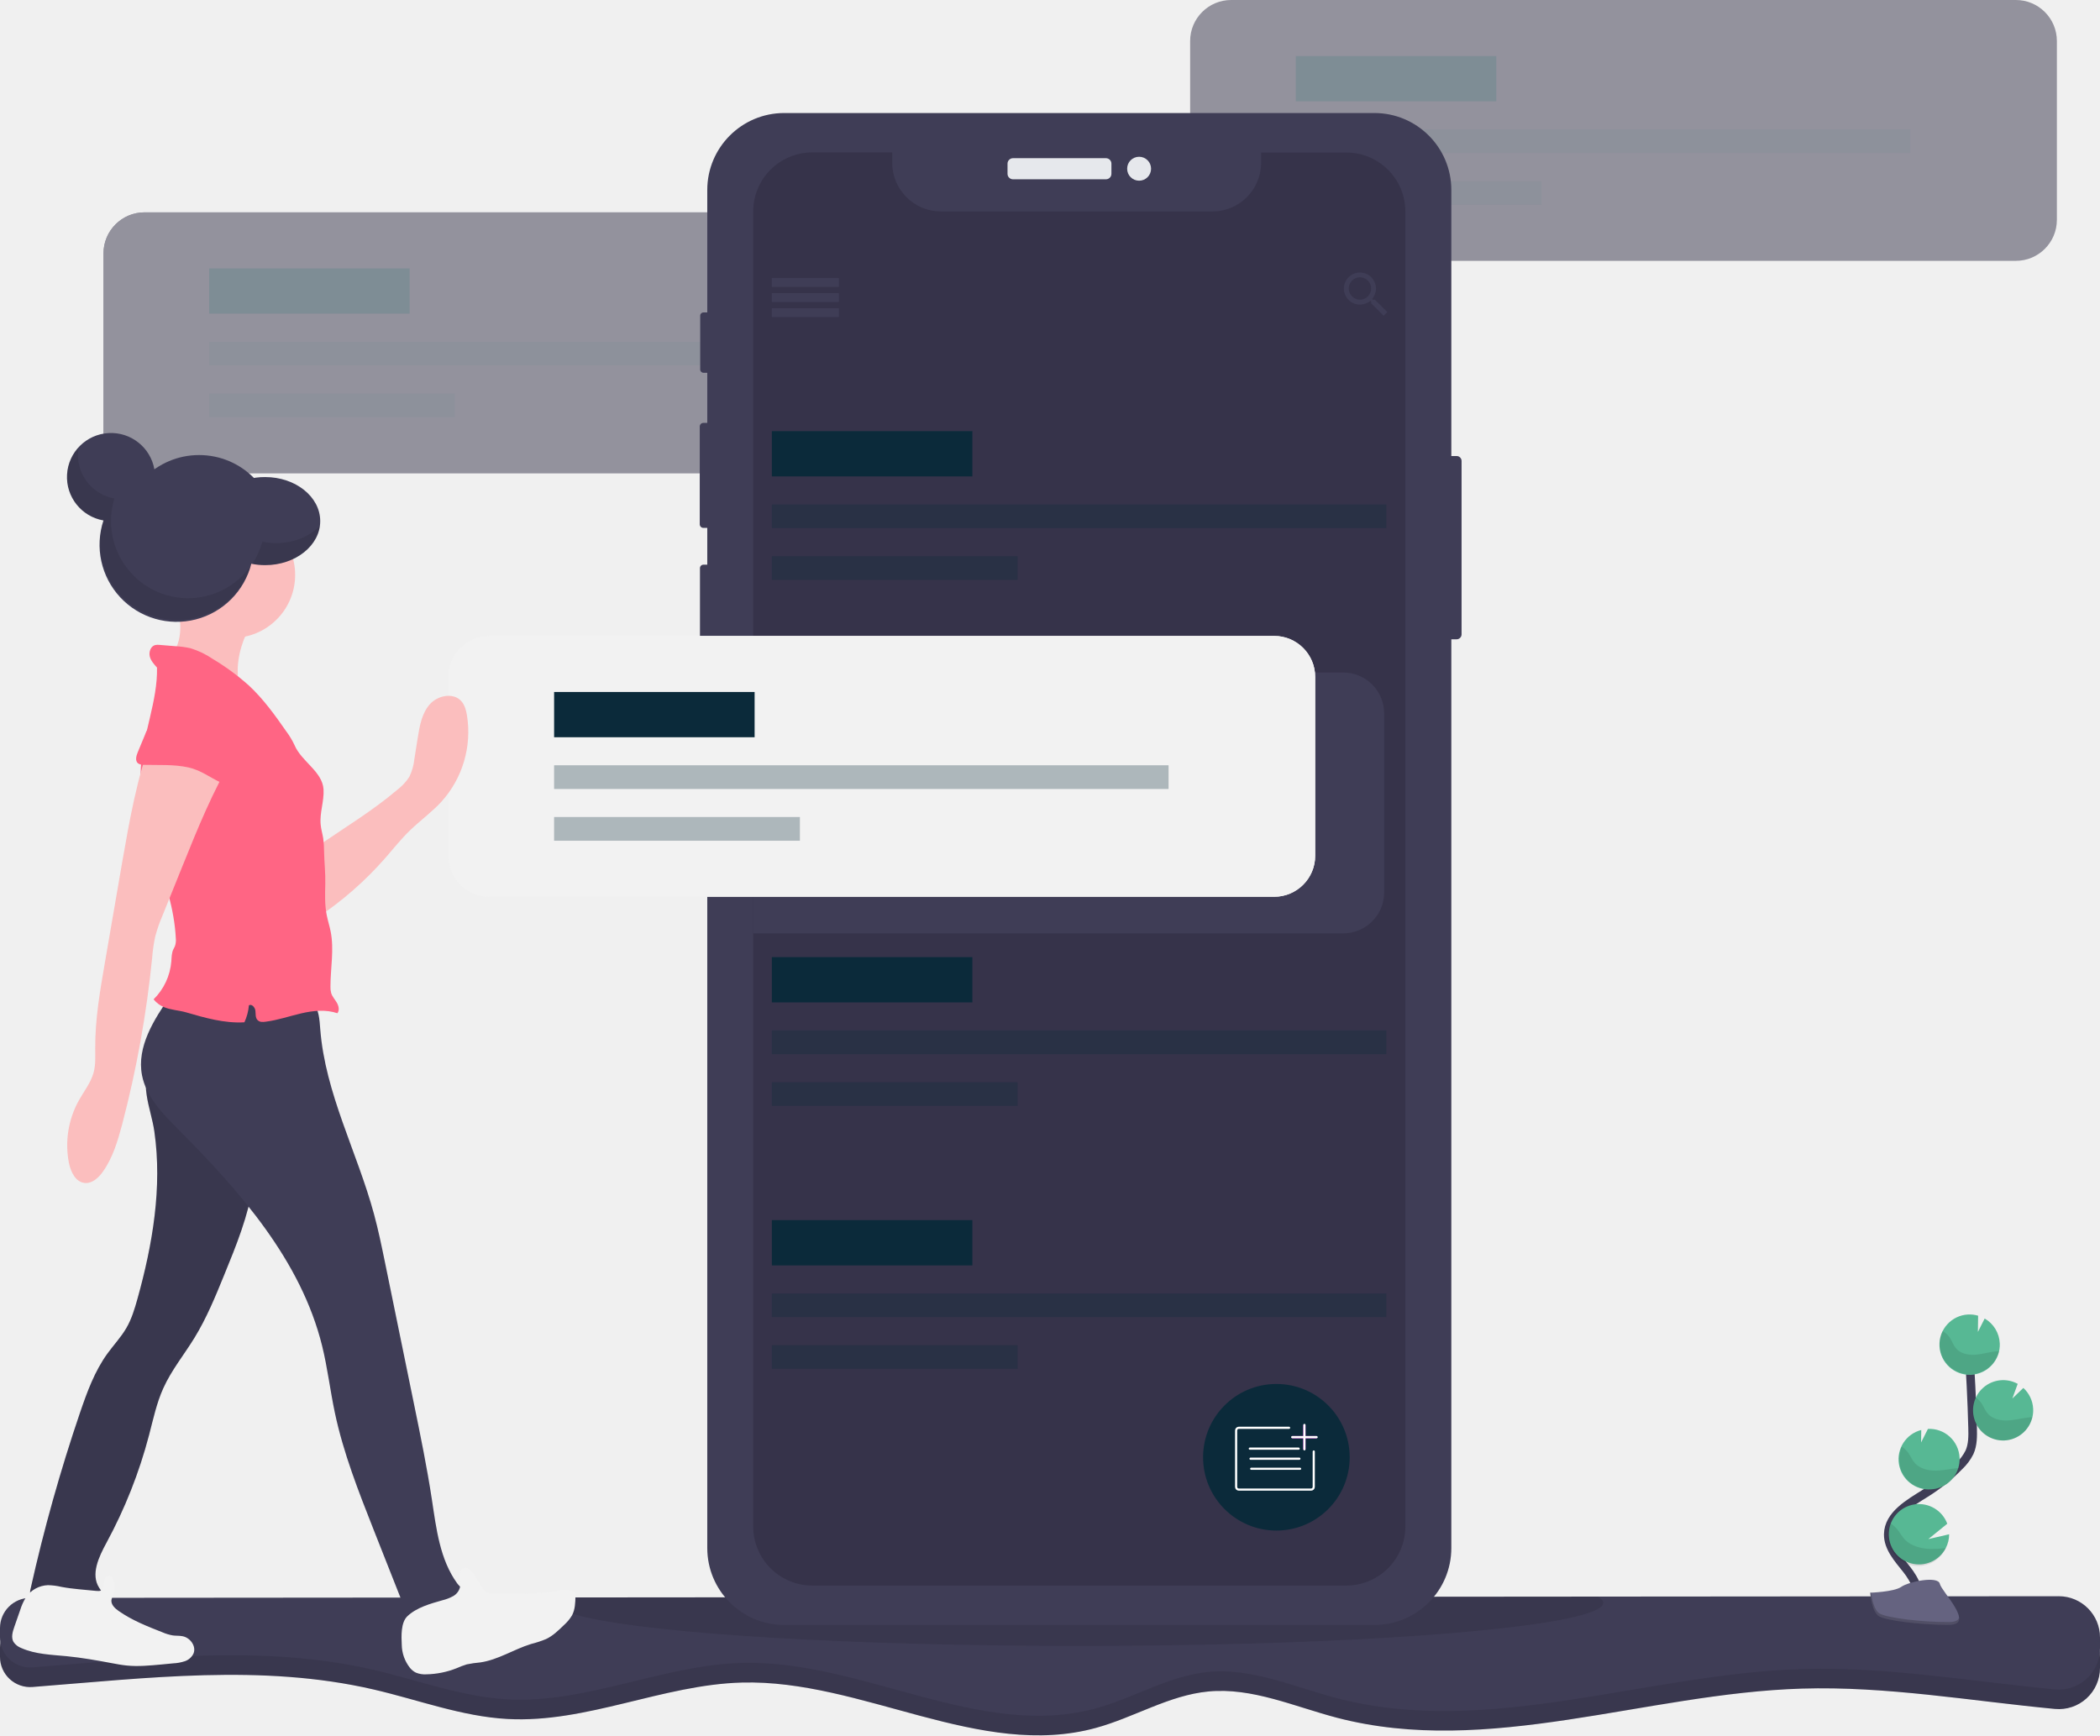
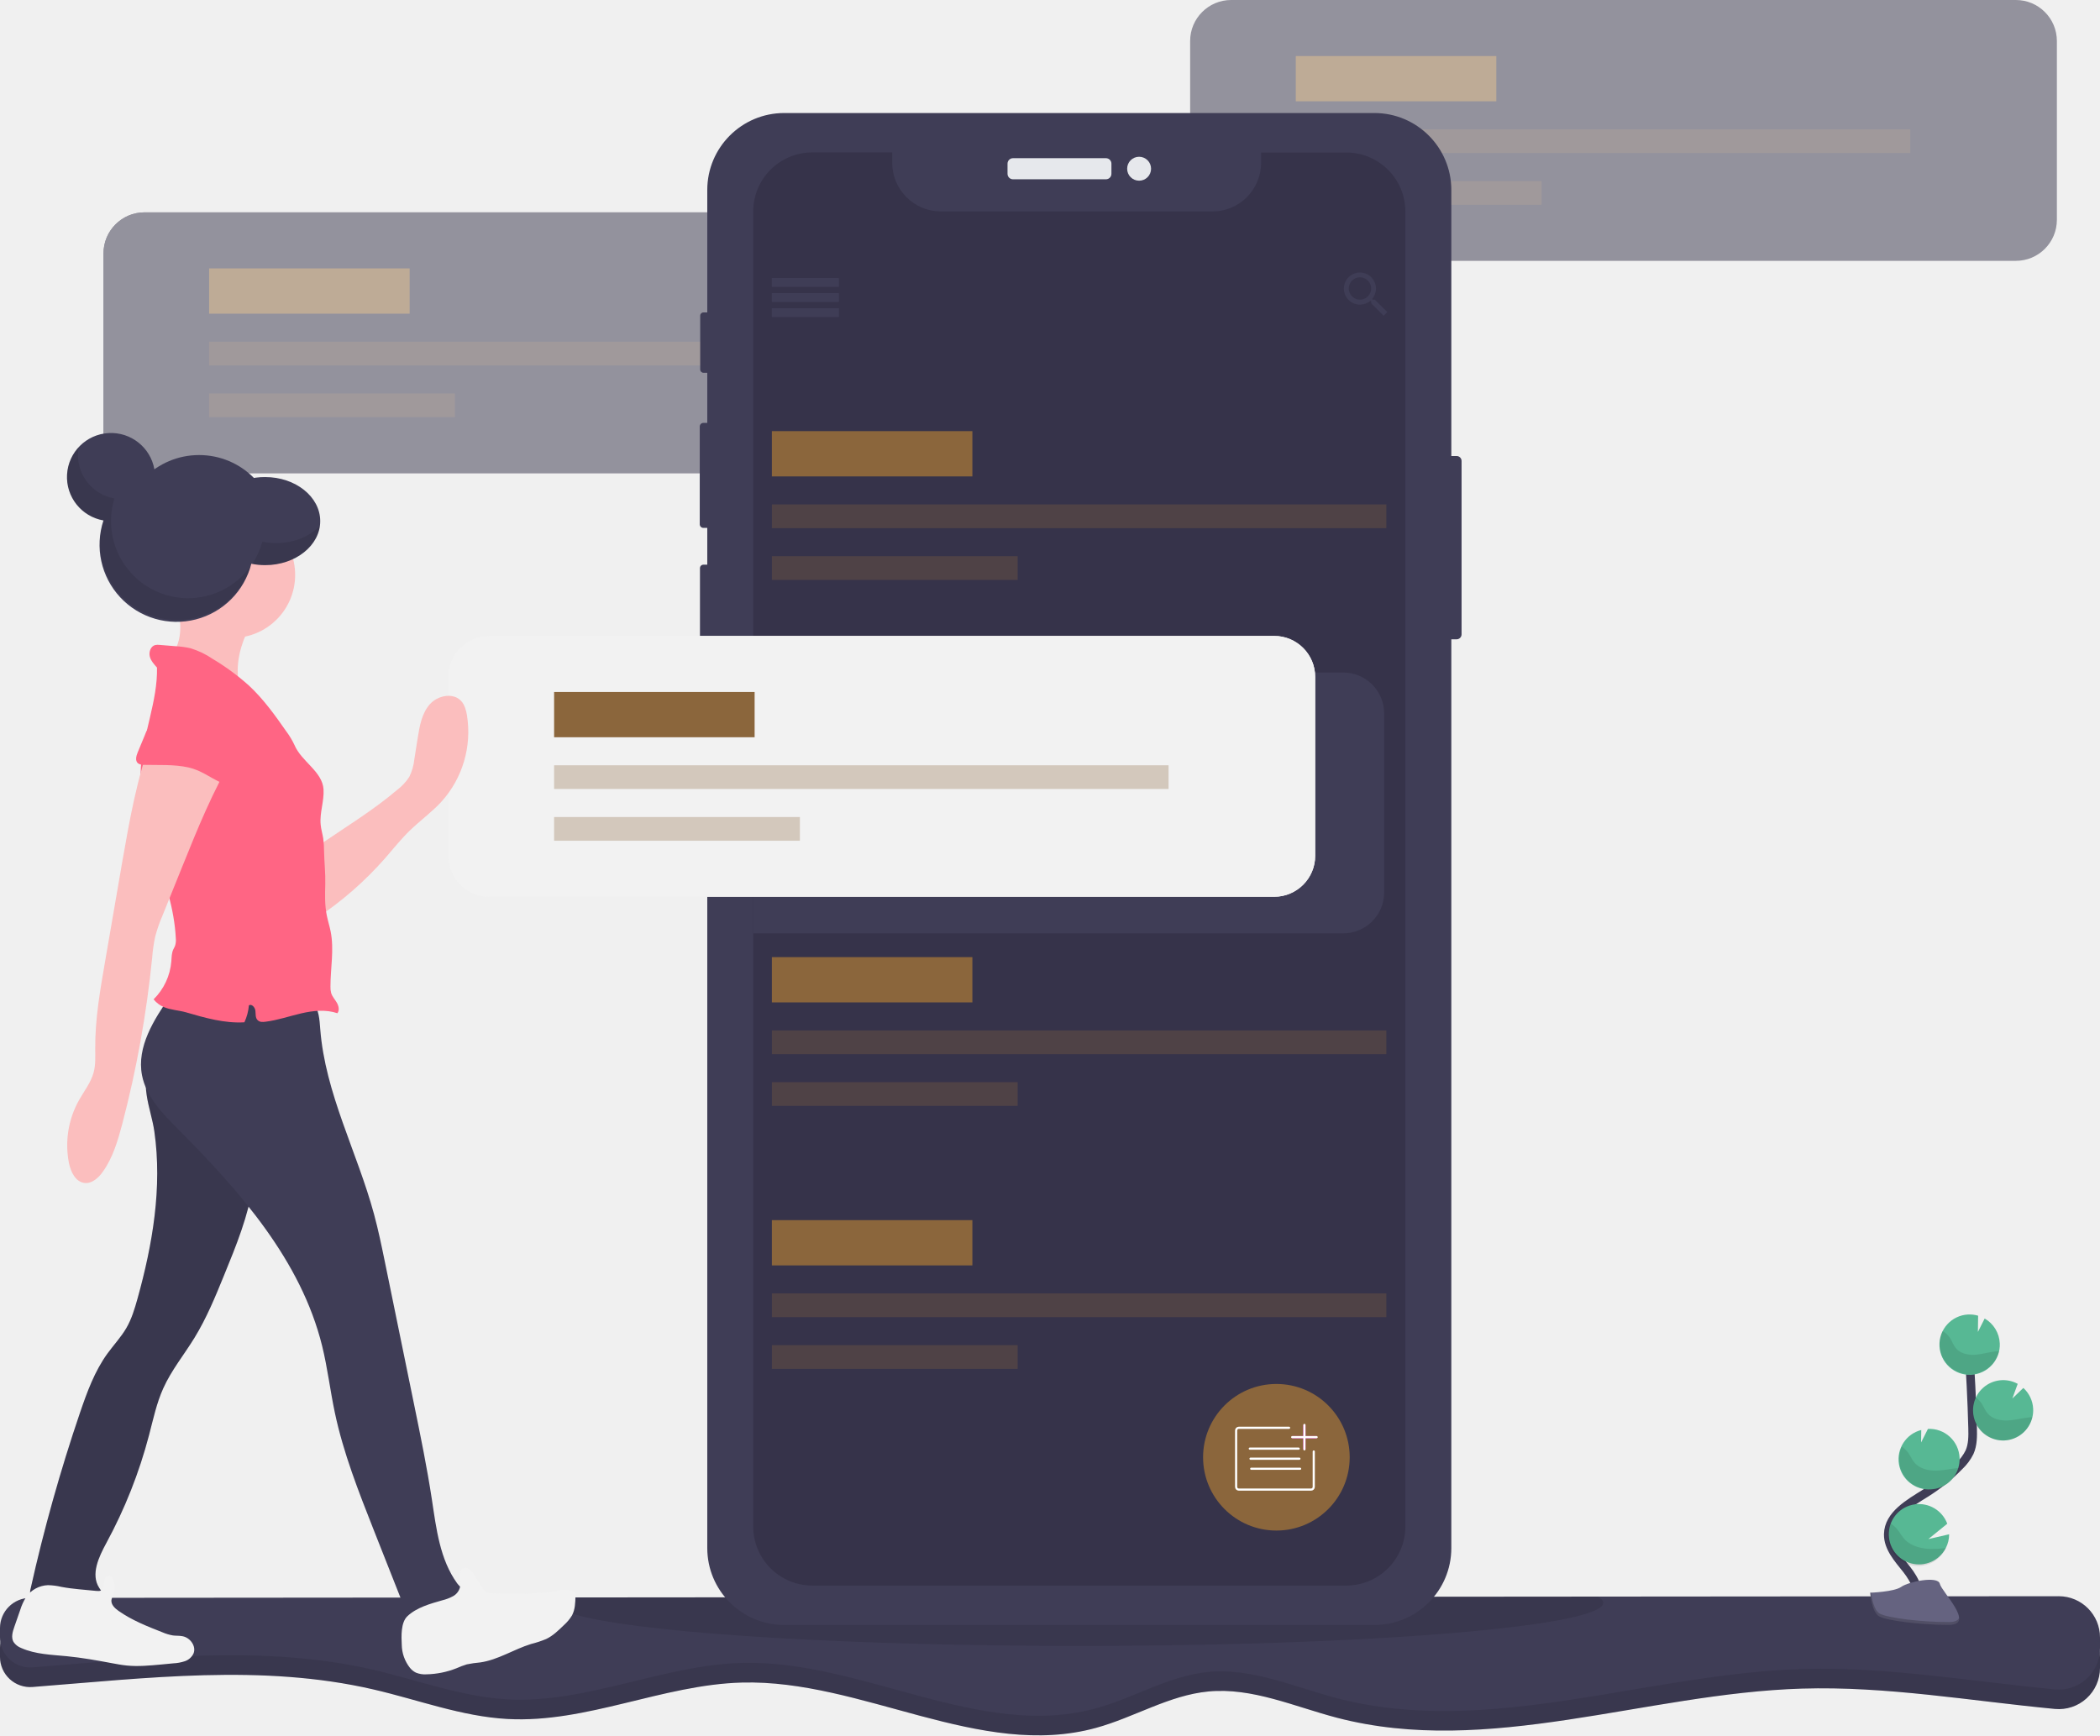
<svg xmlns="http://www.w3.org/2000/svg" data-name="Layer 1" width="974" height="805.02" viewBox="0 0 974 805.02">
  <path d="M974 768.75v5a19.11 19.11 0 01-20.91 19c-39.15-3.72-78.12-10.64-117.4-9.43-72.42 2.21-145.44 31.83-215.54 13.53-19.77-5.16-39.32-14.13-59.66-12.2-18.25 1.73-34.49 12.05-52.17 16.89C454.55 816.3 399.8 779 344.06 780.51c-36.74 1-71.92 18.89-108.62 16.9-21.27-1.14-41.53-8.92-62.28-13.71-51.66-11.94-104.86-5.27-158.09-1.13A14 14 0 010 768.64v-4.28a14 14 0 0114-14l940.92-.76A19.11 19.11 0 01974 768.75z" fill="#3f3d56" />
  <path d="M974 768.75v5a19.11 19.11 0 01-20.91 19c-39.15-3.72-78.12-10.64-117.4-9.43-72.42 2.21-145.44 31.83-215.54 13.53-19.77-5.16-39.32-14.13-59.66-12.2-18.25 1.73-34.49 12.05-52.17 16.89C454.55 816.3 399.8 779 344.06 780.51c-36.74 1-71.92 18.89-108.62 16.9-21.27-1.14-41.53-8.92-62.28-13.71-51.66-11.94-104.86-5.27-158.09-1.13A14 14 0 010 768.64v-4.28a14 14 0 0114-14l940.92-.76A19.11 19.11 0 01974 768.75z" opacity=".1" />
  <path d="M974 759.61v5a20.39 20.39 0 01-.11 2.08 19.11 19.11 0 01-20.8 17c-39.15-3.73-78.12-10.65-117.4-9.44-72.42 2.22-145.44 31.84-215.54 13.53-19.77-5.16-39.32-14.13-59.66-12.2-18.25 1.73-34.49 12.05-52.17 16.9-53.77 14.72-108.52-22.58-164.26-21.08-36.74 1-71.92 18.89-108.62 16.91-21.27-1.15-41.53-8.92-62.28-13.72-51.65-11.93-104.86-5.26-158.09-1.12a14 14 0 01-14.86-11.5 13.7 13.7 0 01-.21-2.46v-4.28a14 14 0 0114-14l235.83-.19 481.81-.4 223.28-.18A19.11 19.11 0 01974 759.61z" fill="#3f3d56" />
  <path d="M743.59 743.51c0 2.21-4.36 4.33-12.4 6.32-32.19 7.95-123.19 13.68-230.6 13.68-105.67 0-195.58-5.55-229-13.31-9-2.09-14-4.34-14-6.69 0-.82.6-1.63 1.78-2.43l481.81-.4c1.59.93 2.41 1.83 2.41 2.83z" opacity=".1" />
  <g opacity=".5">
    <rect x="552" width="402" height="121" rx="19.03" fill="#36334a" />
-     <path fill="#0b2a3a" d="M601 26h93v21h-93z" />
-     <path fill="#0b2a3a" opacity=".3" d="M601 60h285v11H601zm0 24h114v11H601z" />
+     <path fill="#8b663c" d="M601 26h93v21h-93z" />
+     <path fill="#8b663c" opacity=".3" d="M601 60h285v11H601zm0 24h114v11H601z" />
  </g>
  <g opacity=".5">
    <rect x="48" y="98.51" width="402" height="121" rx="19.03" fill="#36334a" />
    <path fill="#36334a" d="M97 124.51h93v21H97zm0 34h285v11H97zm0 24h114v11H97z" />
    <rect x="48" y="98.51" width="402" height="121" rx="19.03" fill="#36334a" />
-     <path fill="#0b2a3a" d="M97 124.51h93v21H97z" />
-     <path fill="#0b2a3a" opacity=".3" d="M97 158.51h285v11H97zm0 24h114v11H97z" />
+     <path fill="#8b663c" d="M97 124.51h93v21H97z" />
+     <path fill="#8b663c" opacity=".3" d="M97 158.51h285v11H97zm0 24h114v11H97z" />
  </g>
  <rect x="667.58" y="211.54" width="10.31" height="85.02" rx="2.29" fill="#3f3d56" />
  <rect x="324.76" y="144.93" width="5.79" height="27.99" rx="1.5" fill="#3f3d56" />
  <rect x="324.55" y="196.17" width="6.52" height="48.72" rx="1.69" fill="#3f3d56" />
  <rect x="324.65" y="261.94" width="6.21" height="49.14" rx="1.61" fill="#3f3d56" />
  <rect x="328.04" y="52.43" width="345.1" height="701.37" rx="35.69" fill="#3f3d56" />
  <rect x="467.3" y="73.38" width="48.19" height="9.79" rx="2.54" fill="#e6e8ec" />
  <circle cx="528.33" cy="78.27" r="5.55" fill="#e6e8ec" />
  <path d="M651.83 98.11v610a27.41 27.41 0 01-27.41 27.4H376.76a27.41 27.41 0 01-27.41-27.4v-610a27.41 27.41 0 0127.41-27.41h37.06v4.81a22.58 22.58 0 0022.57 22.57h126a22.57 22.57 0 0022.52-22.57v-4.76h39.51a27.41 27.41 0 0127.41 27.36z" fill="#36334a" />
  <path fill="#3f3d56" d="M358 129h31v4h-31zm0 7h31v4h-31zm0 7h31v4h-31z" />
  <path fill="#3f3d56" d="M358 129h31v4h-31zm0 7h31v4h-31zm0 7h31v4h-31zm279.66-4h-.91l-.35-.29a7.61 7.61 0 001.78-4.89 7.44 7.44 0 10-7.4 7.48 7.73 7.73 0 004.88-1.78l.34.29v.92l5.74 5.75 1.72-1.72zm-6.88 0a5.18 5.18 0 115.16-5.18 5.15 5.15 0 01-5.16 5.18z" />
-   <path fill="#0b2a3a" d="M358 200h93v21h-93z" />
-   <path fill="#0b2a3a" opacity=".3" d="M358 234h285v11H358zm0 24h114v11H358z" />
-   <path fill="#0b2a3a" d="M358 444h93v21h-93z" />
-   <path fill="#0b2a3a" opacity=".3" d="M358 478h285v11H358zm0 24h114v11H358z" />
-   <path fill="#0b2a3a" d="M358 566h93v21h-93z" />
-   <path fill="#0b2a3a" opacity=".3" d="M358 600h285v11H358zm0 24h114v11H358z" />
-   <circle cx="592" cy="676" r="34" fill="#0b2a3a" />
+   <path fill="#8b663c" d="M358 200h93v21h-93z" />
+   <path fill="#8b663c" opacity=".3" d="M358 234h285v11H358zm0 24h114v11H358z" />
+   <path fill="#8b663c" d="M358 444h93v21h-93z" />
+   <path fill="#8b663c" opacity=".3" d="M358 478h285v11H358zm0 24h114v11H358z" />
+   <path fill="#8b663c" d="M358 566h93v21h-93z" />
+   <path fill="#8b663c" opacity=".3" d="M358 600h285v11H358zm0 24h114v11H358z" />
+   <circle cx="592" cy="676" r="34" fill="#8b663c" />
  <path d="M609.33 673.32v16.43a1.25 1.25 0 01-1.25 1.25h-33.5a1.25 1.25 0 01-1.25-1.25v-26.17a1.25 1.25 0 011.25-1.25h23.31M579.67 672h22.66M580 676.67h22.67m-22.34 4.66H603" fill="none" stroke="#fff" stroke-linecap="round" stroke-miterlimit="10" />
  <path fill="none" stroke="#f0f" stroke-miterlimit="10" d="M605 661v11.33m5.67-5.66h-11.34" />
  <path fill="none" stroke="#fff" stroke-linecap="round" stroke-miterlimit="10" d="M605 661v11.33m5.67-5.66h-11.34" />
  <path d="M888.6 745.17c3-5.51-.4-12.27-4.29-17.18s-8.61-10-8.51-16.29c.15-9 9.7-14.31 17.33-19.09a84 84 0 0015.56-12.51 22.8 22.8 0 004.78-6.4c1.58-3.52 1.54-7.52 1.44-11.37q-.51-19.26-1.91-38.49" fill="none" stroke="#3f3d56" stroke-miterlimit="10" stroke-width="4" />
  <path d="M927.51 623.14a14 14 0 00-7-11.5l-3.14 6.22.1-7.53a14.22 14.22 0 00-4.63-.56 14 14 0 1014.68 13.37zm-25.03 94.99a14 14 0 11.68-11.3l-8.77 7.13 9.65-2.23a14 14 0 01-1.56 6.4zm-6.93-27.25a14 14 0 01-4.45-27.53l-.08 5.78 3.18-6.29a14 14 0 0114.67 13.36 13.84 13.84 0 01-.6 4.79 14 14 0 01-12.72 9.89zm34.07-22.67a14 14 0 116.21-26.27l-2.48 6.8 5.1-4.9a14 14 0 014.55 9.67 13.79 13.79 0 01-.35 3.87 14 14 0 01-13.03 10.83z" fill="#57b894" />
  <path d="M925.62 626.88c-3.24.35-6.39 1.36-9.64 1.56s-6.82-.57-8.88-3.1c-1.1-1.36-1.66-3.08-2.59-4.57a10 10 0 00-3.54-3.33 14 14 0 1026.24 9.32q-.79.03-1.59.12zm4 41.33a14 14 0 01-13.35-20 10.37 10.37 0 012.82 2.82c1 1.51 1.61 3.26 2.78 4.64 2.19 2.57 5.92 3.41 9.31 3.26s6.66-1.12 10-1.43c.47 0 .94-.07 1.42-.08a14 14 0 01-12.98 10.79zm-34.07 22.67a14 14 0 01-13.46-19.76 11.48 11.48 0 013 2.85c1.09 1.54 1.77 3.32 3.05 4.74 2.37 2.63 6.35 3.56 9.93 3.48s6.83-.93 10.28-1.2a14 14 0 01-12.8 9.89zm6.93 27.25a14.017 14.017 0 01-25.59-11.45 13.84 13.84 0 013.08 2.75c1.34 1.62 2.22 3.47 3.76 5 2.87 2.82 7.5 4 11.63 4.09a60 60 0 007.12-.39z" opacity=".1" />
  <path d="M867.43 738.82s11.08-.34 14.42-2.72 17-5.21 17.86-1.4 16.65 19 4.15 19.06-29.06-1.94-32.4-4-4.03-10.94-4.03-10.94z" fill="#656380" />
  <path d="M904.08 752.44c-12.51.1-29.06-1.95-32.39-4-2.54-1.55-3.55-7.09-3.89-9.65h-.37s.7 8.94 4 11 19.89 4.07 32.4 4c3.61 0 4.85-1.31 4.78-3.21-.47 1.12-1.84 1.83-4.53 1.86z" opacity=".2" />
  <path d="M642 331.03v82.94a19 19 0 01-19 19H349.35v-121H623a19 19 0 0119 19.06z" fill="#3f3d56" />
  <rect x="208" y="295" width="402" height="121" rx="19.03" fill="#f2f2f2" />
  <rect x="208" y="295" width="402" height="121" rx="19.03" fill="#f2f2f2" />
-   <path fill="#0b2a3a" d="M257 321h93v21h-93z" />
-   <path fill="#0b2a3a" opacity=".3" d="M257 355h285v11H257zm0 24h114v11H257z" />
+   <path fill="#8b663c" d="M257 321h93v21h-93z" />
+   <path fill="#8b663c" opacity=".3" d="M257 355h285v11H257zm0 24h114v11H257z" />
  <circle cx="92.34" cy="246.84" r="35.75" fill="#3f3d56" />
  <path d="M71.6 524.94c3.69 25.89-.81 52.29-7.82 77.48-1.31 4.69-2.72 9.42-5.17 13.63s-5.86 7.83-8.74 11.79c-6 8.26-9.52 18-12.81 27.64a779.65 779.65 0 00-22.82 81.32 5.57 5.57 0 000 3.47c.87 2 3.51 2.26 5.68 2.25l28.06-.15c1-1.92-.85-4-2-5.84-4-6.22-.16-14.3 3.37-20.81a223.74 223.74 0 0019.78-50c1.92-7.33 3.48-14.82 6.6-21.73 3.77-8.38 9.68-15.59 14.48-23.43 5.58-9.11 9.65-19 13.69-28.93 5.64-13.78 11.33-27.73 13.55-42.45 2.09-13.82 1.06-27.9-.3-41.81a2.64 2.64 0 00-3.06-3l-37.65-1.94c-7.76-.4-9.6-2.1-8.42 5.52.82 5.69 2.76 11.23 3.58 16.99z" fill="#3f3d56" />
  <path d="M71.6 524.94c3.69 25.89-.81 52.29-7.82 77.48-1.31 4.69-2.72 9.42-5.17 13.63s-5.86 7.83-8.74 11.79c-6 8.26-9.52 18-12.81 27.64a779.65 779.65 0 00-22.82 81.32 5.57 5.57 0 000 3.47c.87 2 3.51 2.26 5.68 2.25l28.06-.15c1-1.92-.85-4-2-5.84-4-6.22-.16-14.3 3.37-20.81a223.74 223.74 0 0019.78-50c1.92-7.33 3.48-14.82 6.6-21.73 3.77-8.38 9.68-15.59 14.48-23.43 5.58-9.11 9.65-19 13.69-28.93 5.64-13.78 11.33-27.73 13.55-42.45 2.09-13.82 1.06-27.9-.3-41.81a2.64 2.64 0 00-3.06-3l-37.65-1.94c-7.76-.4-9.6-2.1-8.42 5.52.82 5.69 2.76 11.23 3.58 16.99z" opacity=".1" />
  <path d="M79 461.99c-7.65 11-15.67 23.66-13.13 36.83 1.93 10 9.55 17.75 16.74 25 28.74 28.86 57 60.92 66.78 100.47 2.52 10.22 3.74 20.71 5.91 31 3.94 18.7 11 36.58 18 54.35l18.72 47.38a28.36 28.36 0 0027.1-18c-2.46-.19-5.67-2.57-7.11-4.57-8-11.07-9.64-25.31-11.69-38.81-2.27-14.92-5.3-29.72-8.34-44.51l-13.4-65.42c-1.55-7.55-3.1-15.11-5.12-22.54-7.82-28.83-22.64-56-24.93-85.81-.34-4.38-.55-9.19-3.52-12.44-3.12-3.43-8.24-4-12.87-4.27-18.73-1.24-34.89-3.07-53.14 1.34z" fill="#3f3d56" />
  <path d="M28.47 736.13a29.86 29.86 0 00-6.22-.8 12.92 12.92 0 00-10.16 5.55 25.25 25.25 0 00-2.73 6l-2.71 7.78c-.8 2.28-1.58 4.91-.39 7a7.42 7.42 0 003.64 2.85c6.56 2.92 13.95 3.08 21.1 3.78 6.94.68 13.82 1.9 20.67 3.19 2.36.44 4.71.89 7.1 1.13 5.34.54 10.72 0 16.06-.48l5.51-.53a19.84 19.84 0 005.42-1 6.83 6.83 0 004-3.59c1.36-3.37-1.56-7.36-5.13-8-1.45-.29-2.95-.16-4.42-.35a20.88 20.88 0 01-4.84-1.45c-7.05-2.77-14.17-5.57-20.37-9.93-1.72-1.21-3.52-2.9-3.33-5a10.19 10.19 0 01.89-2.59 9.46 9.46 0 00.08-6.69c-.34-.92-1-1.89-1.93-2-2.64-.32-2.32 3.53-2.71 5-.53 2-1.49 2.18-3.37 2-5.4-.58-10.8-.85-16.16-1.87zm157.87 26.83a17.65 17.65 0 003.82 10.75 8.36 8.36 0 002.72 2.19 10.92 10.92 0 004.95.79 40.05 40.05 0 0013.89-2.81 39.7 39.7 0 014.8-1.81 53.88 53.88 0 016.24-.9c8.27-1.19 15.53-6.07 23.52-8.54a49.45 49.45 0 007-2.3c3.16-1.49 5.72-4 8.23-6.43a19.89 19.89 0 003.78-4.52c1.47-2.74 1.56-6 1.62-9.1a2.59 2.59 0 00-.24-1.41 2.1 2.1 0 00-.9-.71c-2.43-1.2-5.31-.6-8-.13-9.72 1.73-19.67 1.41-29.54 1.09a4.29 4.29 0 01-4.54-2.59l-3.75-6c-1.07-1.72-2.77-3.69-4.71-3.1-1.55.47-2.18 2.37-2.12 4s.56 3.25.25 4.84a6.61 6.61 0 01-3.2 4.16 20.44 20.44 0 01-5 1.92c-5.52 1.56-11.94 3.33-16.21 7.39-3.09 2.92-2.8 9.37-2.61 13.22z" fill="#f2f2f2" />
  <path d="M184.4 366.26a23.17 23.17 0 005.46-5.94 24.21 24.21 0 002.33-8.21l1.57-9.92c.87-5.47 1.89-11.26 5.54-15.43s10.92-5.66 14.63-1.54c1.62 1.79 2.26 4.25 2.66 6.64a48.34 48.34 0 01-11.82 40c-4.49 4.92-10 8.83-14.75 13.48-4.14 4-7.73 8.59-11.55 12.94a159.42 159.42 0 01-31.47 27.5c.14-7.44 1.09-15.42 0-22.81-.81-5.34-3-8.22 2.17-11.71 12-8.16 24.11-15.54 35.23-25zM83.56 293.08c-.39 5.32-2.6 10.76-7 13.83q18.69 6.54 36.87 14.42c-2.34-2.25-3.05-5.7-3.16-8.94-.31-8.47 2.62-16.8 6.9-24.1a5.85 5.85 0 001.13-3.18c-.14-2.36-2.94-3.45-5.24-4a128.86 128.86 0 00-23.92-3.47c-3.45-.11-7.54-1.2-6.76 3.19.74 4.1 1.49 8.1 1.18 12.25z" fill="#fbbebe" />
  <circle cx="107.66" cy="266.7" r="29.23" fill="#fbbebe" />
  <path d="M136.6 345.65a35.36 35.36 0 00-3.71-6.22c-5.3-7.61-10.74-15.21-17.54-21.51a109.19 109.19 0 00-16.65-12.23 37.79 37.79 0 00-10.42-5 40.77 40.77 0 00-6.69-.91l-7.59-.62a6.21 6.21 0 00-2 .06c-2.06.52-3 3.08-2.56 5.15s2 3.75 3.38 5.32c.34 15.49-6.55 30.77-7.48 46.24-1.63 27 14.88 52.21 16.2 79.28a8.55 8.55 0 01-.38 3.63c-.22.56-.55 1.07-.8 1.62-.78 1.7-.75 3.63-.89 5.5a27.94 27.94 0 01-8.23 17.62 12.23 12.23 0 004.64 3.54c3.19 1.39 7 1.51 10.39 2.48 8.84 2.58 17.9 5.18 27.09 4.63a23.9 23.9 0 002.09-7.87c1.3-.81 2.8.92 3 2.44s-.09 3.29 1 4.39 2.47.93 3.8.76c5.61-.71 11-2.6 16.5-3.87s11.38-1.88 16.73-.06c1.08-1.37.62-3.4-.26-4.9s-2.13-2.82-2.63-4.49a10.08 10.08 0 01-.32-2.95c0-8.55 1.76-17.19.09-25.58-.49-2.46-1.27-4.86-1.77-7.33-1-4.79-.85-9.73-.72-14.62s-.46-10.18-.56-15.14a48.29 48.29 0 00-.4-6.13c-.34-2.13-1-4.21-1.18-6.36-.54-5.46 1.66-10.88 1.33-16.36-.55-8.32-10.22-12.84-13.46-20.51z" fill="#ff6584" />
  <path d="M70.63 341.73c-7.08 18.78-10.54 38.7-14 58.48l-8 46.46c-2.27 13.13-4.55 26.34-4.46 39.66 0 3.74.24 7.55-.74 11.16-1.28 4.74-4.46 8.69-6.87 13a42.78 42.78 0 00-4.6 28.93c.82 4.15 3.06 8.86 7.27 9.34 3.46.38 6.45-2.37 8.47-5.21 4.64-6.51 6.94-14.37 9-22.11a500.11 500.11 0 0013.87-77.09 75.06 75.06 0 011.39-9.8 69.54 69.54 0 013.38-9.76q4.59-11.38 9.19-22.76c7.07-17.53 14.18-35.14 23.89-51.36-9.6-2.76-19.59-6-29.19-8.73-2.77-.82-5.74-.33-8.6-.21z" fill="#fbbebe" />
  <path d="M87.27 355.97c-6.72-1.45-13.67-1-20.53-1.17a4.43 4.43 0 01-2.76-.72c-1.39-1.19-.8-3.42-.1-5.11l3.32-8a11.64 11.64 0 012.66-4.42c1.69-1.5 4.07-1.87 6.31-2.14 7.29-.84 14.79-1.12 21.86.85s13.72 6.45 16.88 13.08c1.32 2.76 1.93 6.24.18 8.75-2.6 3.73-8.43 7.9-12.78 5.86-5.21-2.44-9.2-5.71-15.04-6.98z" fill="#ff6584" />
  <path d="M123 221.3a29.52 29.52 0 00-16.28 4.69 35.75 35.75 0 00-35.1-8.22A20.43 20.43 0 1048 241.42a35.75 35.75 0 1068.57 20.09 32 32 0 006.41.65c14.1 0 25.54-9.15 25.54-20.43S137.08 221.3 123 221.3z" fill="#3f3d56" />
  <path d="M128.09 251.94a31.1 31.1 0 01-6.41-.65 35.57 35.57 0 01-4.68 10.29 32.11 32.11 0 006 .58c13.18 0 24-8 25.39-18.24-4.69 4.88-12.04 8.02-20.3 8.02zm-40.86 25.57a35.8 35.8 0 01-34.18-46.28 20.43 20.43 0 01-16.89-20.12 20.09 20.09 0 01.33-3.66 20.43 20.43 0 0011.46 34 35.75 35.75 0 0068.29 21.18 35.68 35.68 0 01-29.01 14.88z" opacity=".1" />
</svg>
